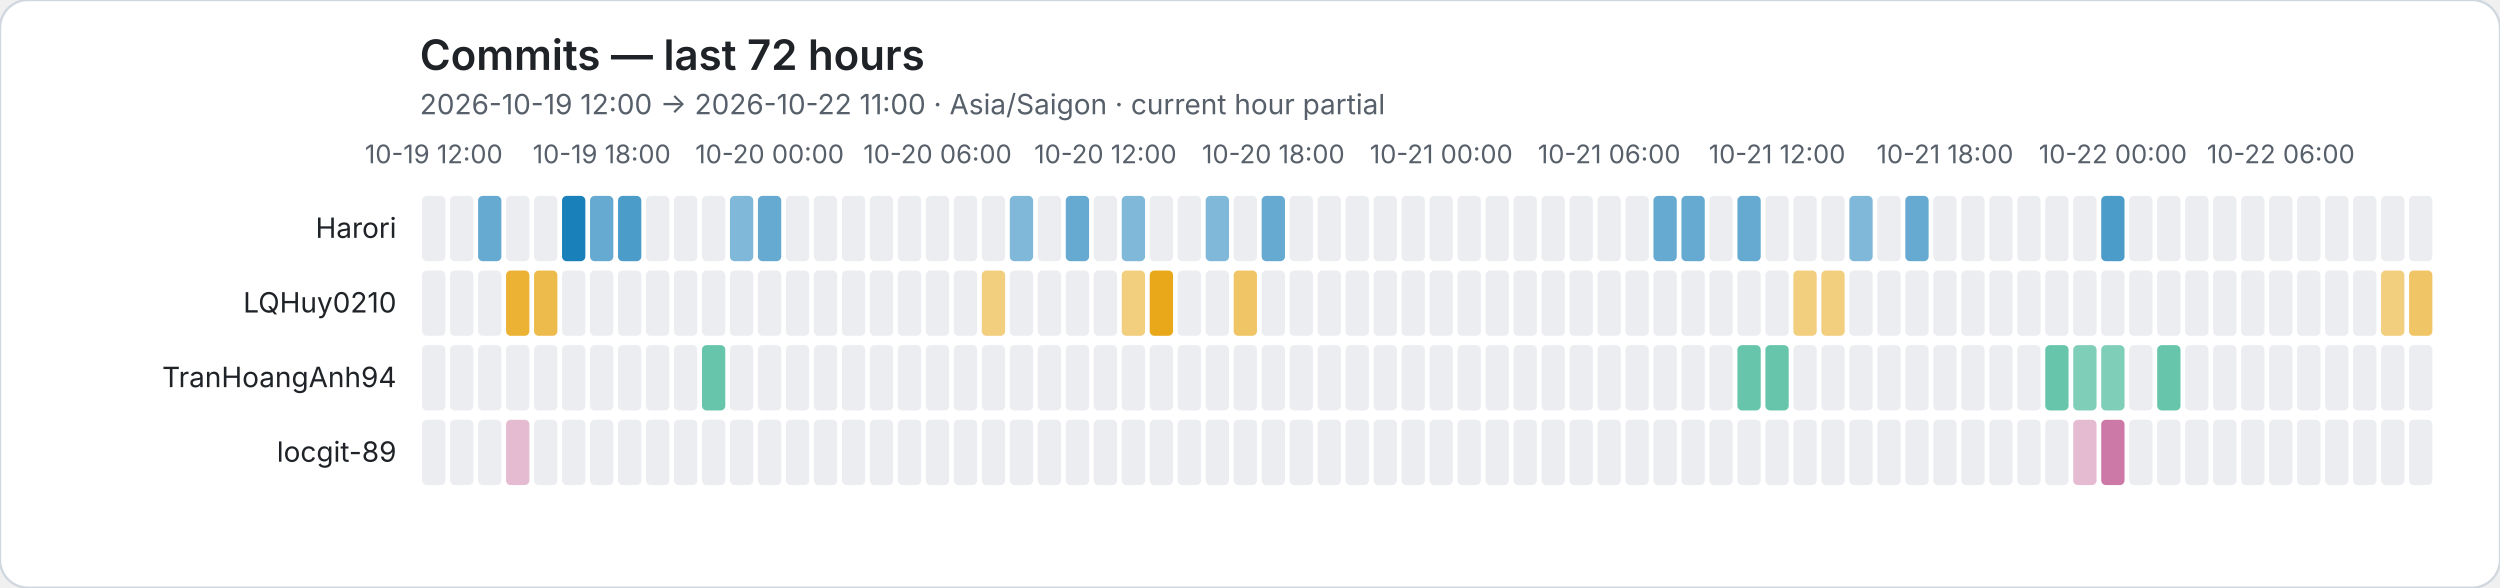
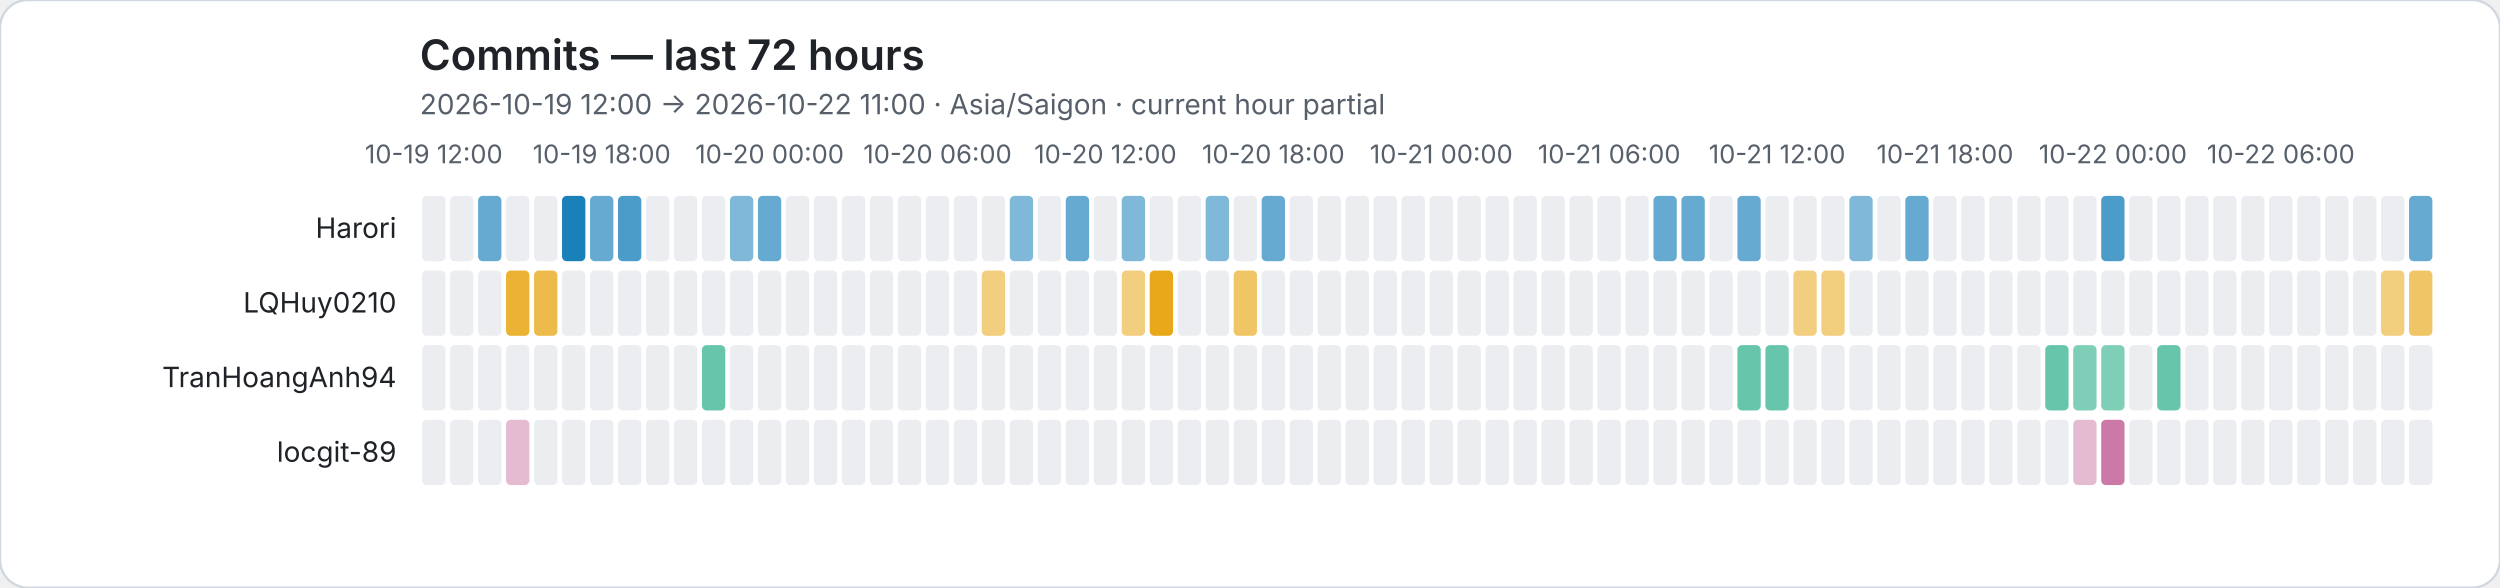
<svg xmlns="http://www.w3.org/2000/svg" role="img" viewBox="0 0 1072 252">
  <rect width="1072" height="252" rx="12" fill="#ffffff" stroke="#d0d7de" />
  <style>text{font-family:system-ui,-apple-system,BlinkMacSystemFont,"Segoe UI",sans-serif}.axis{fill:#57606a;font-size:11px}.heading{fill:#1f2328;font-size:18px;font-weight:600}.subheading{fill:#57606a;font-size:12px}.name{fill:#1f2328;font-size:12px}</style>
  <text class="heading" x="180" y="30">Commits — last 72 hours</text>
  <text class="subheading" x="180" y="49">2026-10-19 12:00 → 2026-10-22 11:00 · Asia/Saigon · current hour partial</text>
  <text class="axis" x="186" y="70" text-anchor="middle">10-19 12:00</text>
  <text class="axis" x="258" y="70" text-anchor="middle">10-19 18:00</text>
  <text class="axis" x="330" y="70" text-anchor="middle">10-20 00:00</text>
  <text class="axis" x="402" y="70" text-anchor="middle">10-20 06:00</text>
  <text class="axis" x="474" y="70" text-anchor="middle">10-20 12:00</text>
  <text class="axis" x="546" y="70" text-anchor="middle">10-20 18:00</text>
  <text class="axis" x="618" y="70" text-anchor="middle">10-21 00:00</text>
  <text class="axis" x="690" y="70" text-anchor="middle">10-21 06:00</text>
  <text class="axis" x="762" y="70" text-anchor="middle">10-21 12:00</text>
  <text class="axis" x="834" y="70" text-anchor="middle">10-21 18:00</text>
  <text class="axis" x="906" y="70" text-anchor="middle">10-22 00:00</text>
  <text class="axis" x="978" y="70" text-anchor="middle">10-22 06:00</text>
  <text class="name" x="170" y="102" text-anchor="end">Harori</text>
  <rect data-hour="0" x="181" y="84" width="10" height="28" rx="2" fill="#ebedf0" />
  <rect data-hour="1" x="193" y="84" width="10" height="28" rx="2" fill="#ebedf0" />
  <rect data-hour="2" x="205" y="84" width="10" height="28" rx="2" fill="rgba(0, 114, 178, 0.60)" />
  <rect data-hour="3" x="217" y="84" width="10" height="28" rx="2" fill="#ebedf0" />
  <rect data-hour="4" x="229" y="84" width="10" height="28" rx="2" fill="#ebedf0" />
  <rect data-hour="5" x="241" y="84" width="10" height="28" rx="2" fill="rgba(0, 114, 178, 0.90)" />
  <rect data-hour="6" x="253" y="84" width="10" height="28" rx="2" fill="rgba(0, 114, 178, 0.60)" />
  <rect data-hour="7" x="265" y="84" width="10" height="28" rx="2" fill="rgba(0, 114, 178, 0.70)" />
  <rect data-hour="8" x="277" y="84" width="10" height="28" rx="2" fill="#ebedf0" />
  <rect data-hour="9" x="289" y="84" width="10" height="28" rx="2" fill="#ebedf0" />
  <rect data-hour="10" x="301" y="84" width="10" height="28" rx="2" fill="#ebedf0" />
  <rect data-hour="11" x="313" y="84" width="10" height="28" rx="2" fill="rgba(0, 114, 178, 0.50)" />
  <rect data-hour="12" x="325" y="84" width="10" height="28" rx="2" fill="rgba(0, 114, 178, 0.60)" />
  <rect data-hour="13" x="337" y="84" width="10" height="28" rx="2" fill="#ebedf0" />
  <rect data-hour="14" x="349" y="84" width="10" height="28" rx="2" fill="#ebedf0" />
  <rect data-hour="15" x="361" y="84" width="10" height="28" rx="2" fill="#ebedf0" />
  <rect data-hour="16" x="373" y="84" width="10" height="28" rx="2" fill="#ebedf0" />
  <rect data-hour="17" x="385" y="84" width="10" height="28" rx="2" fill="#ebedf0" />
  <rect data-hour="18" x="397" y="84" width="10" height="28" rx="2" fill="#ebedf0" />
  <rect data-hour="19" x="409" y="84" width="10" height="28" rx="2" fill="#ebedf0" />
  <rect data-hour="20" x="421" y="84" width="10" height="28" rx="2" fill="#ebedf0" />
  <rect data-hour="21" x="433" y="84" width="10" height="28" rx="2" fill="rgba(0, 114, 178, 0.50)" />
  <rect data-hour="22" x="445" y="84" width="10" height="28" rx="2" fill="#ebedf0" />
  <rect data-hour="23" x="457" y="84" width="10" height="28" rx="2" fill="rgba(0, 114, 178, 0.60)" />
  <rect data-hour="24" x="469" y="84" width="10" height="28" rx="2" fill="#ebedf0" />
  <rect data-hour="25" x="481" y="84" width="10" height="28" rx="2" fill="rgba(0, 114, 178, 0.50)" />
  <rect data-hour="26" x="493" y="84" width="10" height="28" rx="2" fill="#ebedf0" />
  <rect data-hour="27" x="505" y="84" width="10" height="28" rx="2" fill="#ebedf0" />
  <rect data-hour="28" x="517" y="84" width="10" height="28" rx="2" fill="rgba(0, 114, 178, 0.50)" />
  <rect data-hour="29" x="529" y="84" width="10" height="28" rx="2" fill="#ebedf0" />
  <rect data-hour="30" x="541" y="84" width="10" height="28" rx="2" fill="rgba(0, 114, 178, 0.60)" />
  <rect data-hour="31" x="553" y="84" width="10" height="28" rx="2" fill="#ebedf0" />
  <rect data-hour="32" x="565" y="84" width="10" height="28" rx="2" fill="#ebedf0" />
  <rect data-hour="33" x="577" y="84" width="10" height="28" rx="2" fill="#ebedf0" />
  <rect data-hour="34" x="589" y="84" width="10" height="28" rx="2" fill="#ebedf0" />
  <rect data-hour="35" x="601" y="84" width="10" height="28" rx="2" fill="#ebedf0" />
  <rect data-hour="36" x="613" y="84" width="10" height="28" rx="2" fill="#ebedf0" />
  <rect data-hour="37" x="625" y="84" width="10" height="28" rx="2" fill="#ebedf0" />
  <rect data-hour="38" x="637" y="84" width="10" height="28" rx="2" fill="#ebedf0" />
  <rect data-hour="39" x="649" y="84" width="10" height="28" rx="2" fill="#ebedf0" />
  <rect data-hour="40" x="661" y="84" width="10" height="28" rx="2" fill="#ebedf0" />
  <rect data-hour="41" x="673" y="84" width="10" height="28" rx="2" fill="#ebedf0" />
  <rect data-hour="42" x="685" y="84" width="10" height="28" rx="2" fill="#ebedf0" />
  <rect data-hour="43" x="697" y="84" width="10" height="28" rx="2" fill="#ebedf0" />
  <rect data-hour="44" x="709" y="84" width="10" height="28" rx="2" fill="rgba(0, 114, 178, 0.60)" />
  <rect data-hour="45" x="721" y="84" width="10" height="28" rx="2" fill="rgba(0, 114, 178, 0.60)" />
  <rect data-hour="46" x="733" y="84" width="10" height="28" rx="2" fill="#ebedf0" />
  <rect data-hour="47" x="745" y="84" width="10" height="28" rx="2" fill="rgba(0, 114, 178, 0.60)" />
  <rect data-hour="48" x="757" y="84" width="10" height="28" rx="2" fill="#ebedf0" />
  <rect data-hour="49" x="769" y="84" width="10" height="28" rx="2" fill="#ebedf0" />
  <rect data-hour="50" x="781" y="84" width="10" height="28" rx="2" fill="#ebedf0" />
  <rect data-hour="51" x="793" y="84" width="10" height="28" rx="2" fill="rgba(0, 114, 178, 0.50)" />
  <rect data-hour="52" x="805" y="84" width="10" height="28" rx="2" fill="#ebedf0" />
  <rect data-hour="53" x="817" y="84" width="10" height="28" rx="2" fill="rgba(0, 114, 178, 0.60)" />
  <rect data-hour="54" x="829" y="84" width="10" height="28" rx="2" fill="#ebedf0" />
  <rect data-hour="55" x="841" y="84" width="10" height="28" rx="2" fill="#ebedf0" />
  <rect data-hour="56" x="853" y="84" width="10" height="28" rx="2" fill="#ebedf0" />
  <rect data-hour="57" x="865" y="84" width="10" height="28" rx="2" fill="#ebedf0" />
  <rect data-hour="58" x="877" y="84" width="10" height="28" rx="2" fill="#ebedf0" />
  <rect data-hour="59" x="889" y="84" width="10" height="28" rx="2" fill="#ebedf0" />
  <rect data-hour="60" x="901" y="84" width="10" height="28" rx="2" fill="rgba(0, 114, 178, 0.70)" />
  <rect data-hour="61" x="913" y="84" width="10" height="28" rx="2" fill="#ebedf0" />
  <rect data-hour="62" x="925" y="84" width="10" height="28" rx="2" fill="#ebedf0" />
  <rect data-hour="63" x="937" y="84" width="10" height="28" rx="2" fill="#ebedf0" />
  <rect data-hour="64" x="949" y="84" width="10" height="28" rx="2" fill="#ebedf0" />
  <rect data-hour="65" x="961" y="84" width="10" height="28" rx="2" fill="#ebedf0" />
  <rect data-hour="66" x="973" y="84" width="10" height="28" rx="2" fill="#ebedf0" />
  <rect data-hour="67" x="985" y="84" width="10" height="28" rx="2" fill="#ebedf0" />
  <rect data-hour="68" x="997" y="84" width="10" height="28" rx="2" fill="#ebedf0" />
  <rect data-hour="69" x="1009" y="84" width="10" height="28" rx="2" fill="#ebedf0" />
  <rect data-hour="70" x="1021" y="84" width="10" height="28" rx="2" fill="#ebedf0" />
-   <rect data-hour="71" x="1033" y="84" width="10" height="28" rx="2" fill="#ebedf0" />
+   <rect data-hour="71" x="1033" y="84" width="10" height="28" rx="2" fill="rgba(0, 114, 178, 0.60)" />
  <text class="name" x="170" y="134" text-anchor="end">LQHuy0210</text>
  <rect data-hour="0" x="181" y="116" width="10" height="28" rx="2" fill="#ebedf0" />
  <rect data-hour="1" x="193" y="116" width="10" height="28" rx="2" fill="#ebedf0" />
  <rect data-hour="2" x="205" y="116" width="10" height="28" rx="2" fill="#ebedf0" />
  <rect data-hour="3" x="217" y="116" width="10" height="28" rx="2" fill="rgba(230, 159, 0, 0.80)" />
  <rect data-hour="4" x="229" y="116" width="10" height="28" rx="2" fill="rgba(230, 159, 0, 0.70)" />
  <rect data-hour="5" x="241" y="116" width="10" height="28" rx="2" fill="#ebedf0" />
  <rect data-hour="6" x="253" y="116" width="10" height="28" rx="2" fill="#ebedf0" />
  <rect data-hour="7" x="265" y="116" width="10" height="28" rx="2" fill="#ebedf0" />
  <rect data-hour="8" x="277" y="116" width="10" height="28" rx="2" fill="#ebedf0" />
  <rect data-hour="9" x="289" y="116" width="10" height="28" rx="2" fill="#ebedf0" />
  <rect data-hour="10" x="301" y="116" width="10" height="28" rx="2" fill="#ebedf0" />
  <rect data-hour="11" x="313" y="116" width="10" height="28" rx="2" fill="#ebedf0" />
  <rect data-hour="12" x="325" y="116" width="10" height="28" rx="2" fill="#ebedf0" />
  <rect data-hour="13" x="337" y="116" width="10" height="28" rx="2" fill="#ebedf0" />
  <rect data-hour="14" x="349" y="116" width="10" height="28" rx="2" fill="#ebedf0" />
  <rect data-hour="15" x="361" y="116" width="10" height="28" rx="2" fill="#ebedf0" />
  <rect data-hour="16" x="373" y="116" width="10" height="28" rx="2" fill="#ebedf0" />
  <rect data-hour="17" x="385" y="116" width="10" height="28" rx="2" fill="#ebedf0" />
  <rect data-hour="18" x="397" y="116" width="10" height="28" rx="2" fill="#ebedf0" />
  <rect data-hour="19" x="409" y="116" width="10" height="28" rx="2" fill="#ebedf0" />
  <rect data-hour="20" x="421" y="116" width="10" height="28" rx="2" fill="rgba(230, 159, 0, 0.50)" />
  <rect data-hour="21" x="433" y="116" width="10" height="28" rx="2" fill="#ebedf0" />
  <rect data-hour="22" x="445" y="116" width="10" height="28" rx="2" fill="#ebedf0" />
  <rect data-hour="23" x="457" y="116" width="10" height="28" rx="2" fill="#ebedf0" />
  <rect data-hour="24" x="469" y="116" width="10" height="28" rx="2" fill="#ebedf0" />
  <rect data-hour="25" x="481" y="116" width="10" height="28" rx="2" fill="rgba(230, 159, 0, 0.50)" />
  <rect data-hour="26" x="493" y="116" width="10" height="28" rx="2" fill="rgba(230, 159, 0, 0.90)" />
  <rect data-hour="27" x="505" y="116" width="10" height="28" rx="2" fill="#ebedf0" />
  <rect data-hour="28" x="517" y="116" width="10" height="28" rx="2" fill="#ebedf0" />
  <rect data-hour="29" x="529" y="116" width="10" height="28" rx="2" fill="rgba(230, 159, 0, 0.60)" />
  <rect data-hour="30" x="541" y="116" width="10" height="28" rx="2" fill="#ebedf0" />
  <rect data-hour="31" x="553" y="116" width="10" height="28" rx="2" fill="#ebedf0" />
  <rect data-hour="32" x="565" y="116" width="10" height="28" rx="2" fill="#ebedf0" />
  <rect data-hour="33" x="577" y="116" width="10" height="28" rx="2" fill="#ebedf0" />
  <rect data-hour="34" x="589" y="116" width="10" height="28" rx="2" fill="#ebedf0" />
  <rect data-hour="35" x="601" y="116" width="10" height="28" rx="2" fill="#ebedf0" />
  <rect data-hour="36" x="613" y="116" width="10" height="28" rx="2" fill="#ebedf0" />
  <rect data-hour="37" x="625" y="116" width="10" height="28" rx="2" fill="#ebedf0" />
  <rect data-hour="38" x="637" y="116" width="10" height="28" rx="2" fill="#ebedf0" />
  <rect data-hour="39" x="649" y="116" width="10" height="28" rx="2" fill="#ebedf0" />
  <rect data-hour="40" x="661" y="116" width="10" height="28" rx="2" fill="#ebedf0" />
  <rect data-hour="41" x="673" y="116" width="10" height="28" rx="2" fill="#ebedf0" />
  <rect data-hour="42" x="685" y="116" width="10" height="28" rx="2" fill="#ebedf0" />
  <rect data-hour="43" x="697" y="116" width="10" height="28" rx="2" fill="#ebedf0" />
  <rect data-hour="44" x="709" y="116" width="10" height="28" rx="2" fill="#ebedf0" />
  <rect data-hour="45" x="721" y="116" width="10" height="28" rx="2" fill="#ebedf0" />
  <rect data-hour="46" x="733" y="116" width="10" height="28" rx="2" fill="#ebedf0" />
  <rect data-hour="47" x="745" y="116" width="10" height="28" rx="2" fill="#ebedf0" />
  <rect data-hour="48" x="757" y="116" width="10" height="28" rx="2" fill="#ebedf0" />
  <rect data-hour="49" x="769" y="116" width="10" height="28" rx="2" fill="rgba(230, 159, 0, 0.50)" />
  <rect data-hour="50" x="781" y="116" width="10" height="28" rx="2" fill="rgba(230, 159, 0, 0.50)" />
  <rect data-hour="51" x="793" y="116" width="10" height="28" rx="2" fill="#ebedf0" />
  <rect data-hour="52" x="805" y="116" width="10" height="28" rx="2" fill="#ebedf0" />
  <rect data-hour="53" x="817" y="116" width="10" height="28" rx="2" fill="#ebedf0" />
  <rect data-hour="54" x="829" y="116" width="10" height="28" rx="2" fill="#ebedf0" />
  <rect data-hour="55" x="841" y="116" width="10" height="28" rx="2" fill="#ebedf0" />
  <rect data-hour="56" x="853" y="116" width="10" height="28" rx="2" fill="#ebedf0" />
  <rect data-hour="57" x="865" y="116" width="10" height="28" rx="2" fill="#ebedf0" />
  <rect data-hour="58" x="877" y="116" width="10" height="28" rx="2" fill="#ebedf0" />
  <rect data-hour="59" x="889" y="116" width="10" height="28" rx="2" fill="#ebedf0" />
  <rect data-hour="60" x="901" y="116" width="10" height="28" rx="2" fill="#ebedf0" />
  <rect data-hour="61" x="913" y="116" width="10" height="28" rx="2" fill="#ebedf0" />
  <rect data-hour="62" x="925" y="116" width="10" height="28" rx="2" fill="#ebedf0" />
  <rect data-hour="63" x="937" y="116" width="10" height="28" rx="2" fill="#ebedf0" />
  <rect data-hour="64" x="949" y="116" width="10" height="28" rx="2" fill="#ebedf0" />
  <rect data-hour="65" x="961" y="116" width="10" height="28" rx="2" fill="#ebedf0" />
  <rect data-hour="66" x="973" y="116" width="10" height="28" rx="2" fill="#ebedf0" />
  <rect data-hour="67" x="985" y="116" width="10" height="28" rx="2" fill="#ebedf0" />
  <rect data-hour="68" x="997" y="116" width="10" height="28" rx="2" fill="#ebedf0" />
  <rect data-hour="69" x="1009" y="116" width="10" height="28" rx="2" fill="#ebedf0" />
  <rect data-hour="70" x="1021" y="116" width="10" height="28" rx="2" fill="rgba(230, 159, 0, 0.50)" />
  <rect data-hour="71" x="1033" y="116" width="10" height="28" rx="2" fill="rgba(230, 159, 0, 0.60)" />
  <text class="name" x="170" y="166" text-anchor="end">TranHoangAnh94</text>
  <rect data-hour="0" x="181" y="148" width="10" height="28" rx="2" fill="#ebedf0" />
  <rect data-hour="1" x="193" y="148" width="10" height="28" rx="2" fill="#ebedf0" />
  <rect data-hour="2" x="205" y="148" width="10" height="28" rx="2" fill="#ebedf0" />
  <rect data-hour="3" x="217" y="148" width="10" height="28" rx="2" fill="#ebedf0" />
  <rect data-hour="4" x="229" y="148" width="10" height="28" rx="2" fill="#ebedf0" />
  <rect data-hour="5" x="241" y="148" width="10" height="28" rx="2" fill="#ebedf0" />
  <rect data-hour="6" x="253" y="148" width="10" height="28" rx="2" fill="#ebedf0" />
  <rect data-hour="7" x="265" y="148" width="10" height="28" rx="2" fill="#ebedf0" />
  <rect data-hour="8" x="277" y="148" width="10" height="28" rx="2" fill="#ebedf0" />
  <rect data-hour="9" x="289" y="148" width="10" height="28" rx="2" fill="#ebedf0" />
  <rect data-hour="10" x="301" y="148" width="10" height="28" rx="2" fill="rgba(0, 158, 115, 0.60)" />
  <rect data-hour="11" x="313" y="148" width="10" height="28" rx="2" fill="#ebedf0" />
  <rect data-hour="12" x="325" y="148" width="10" height="28" rx="2" fill="#ebedf0" />
  <rect data-hour="13" x="337" y="148" width="10" height="28" rx="2" fill="#ebedf0" />
  <rect data-hour="14" x="349" y="148" width="10" height="28" rx="2" fill="#ebedf0" />
  <rect data-hour="15" x="361" y="148" width="10" height="28" rx="2" fill="#ebedf0" />
  <rect data-hour="16" x="373" y="148" width="10" height="28" rx="2" fill="#ebedf0" />
  <rect data-hour="17" x="385" y="148" width="10" height="28" rx="2" fill="#ebedf0" />
  <rect data-hour="18" x="397" y="148" width="10" height="28" rx="2" fill="#ebedf0" />
  <rect data-hour="19" x="409" y="148" width="10" height="28" rx="2" fill="#ebedf0" />
  <rect data-hour="20" x="421" y="148" width="10" height="28" rx="2" fill="#ebedf0" />
  <rect data-hour="21" x="433" y="148" width="10" height="28" rx="2" fill="#ebedf0" />
  <rect data-hour="22" x="445" y="148" width="10" height="28" rx="2" fill="#ebedf0" />
  <rect data-hour="23" x="457" y="148" width="10" height="28" rx="2" fill="#ebedf0" />
  <rect data-hour="24" x="469" y="148" width="10" height="28" rx="2" fill="#ebedf0" />
  <rect data-hour="25" x="481" y="148" width="10" height="28" rx="2" fill="#ebedf0" />
  <rect data-hour="26" x="493" y="148" width="10" height="28" rx="2" fill="#ebedf0" />
  <rect data-hour="27" x="505" y="148" width="10" height="28" rx="2" fill="#ebedf0" />
  <rect data-hour="28" x="517" y="148" width="10" height="28" rx="2" fill="#ebedf0" />
  <rect data-hour="29" x="529" y="148" width="10" height="28" rx="2" fill="#ebedf0" />
  <rect data-hour="30" x="541" y="148" width="10" height="28" rx="2" fill="#ebedf0" />
  <rect data-hour="31" x="553" y="148" width="10" height="28" rx="2" fill="#ebedf0" />
  <rect data-hour="32" x="565" y="148" width="10" height="28" rx="2" fill="#ebedf0" />
  <rect data-hour="33" x="577" y="148" width="10" height="28" rx="2" fill="#ebedf0" />
  <rect data-hour="34" x="589" y="148" width="10" height="28" rx="2" fill="#ebedf0" />
  <rect data-hour="35" x="601" y="148" width="10" height="28" rx="2" fill="#ebedf0" />
  <rect data-hour="36" x="613" y="148" width="10" height="28" rx="2" fill="#ebedf0" />
  <rect data-hour="37" x="625" y="148" width="10" height="28" rx="2" fill="#ebedf0" />
  <rect data-hour="38" x="637" y="148" width="10" height="28" rx="2" fill="#ebedf0" />
  <rect data-hour="39" x="649" y="148" width="10" height="28" rx="2" fill="#ebedf0" />
  <rect data-hour="40" x="661" y="148" width="10" height="28" rx="2" fill="#ebedf0" />
  <rect data-hour="41" x="673" y="148" width="10" height="28" rx="2" fill="#ebedf0" />
  <rect data-hour="42" x="685" y="148" width="10" height="28" rx="2" fill="#ebedf0" />
  <rect data-hour="43" x="697" y="148" width="10" height="28" rx="2" fill="#ebedf0" />
  <rect data-hour="44" x="709" y="148" width="10" height="28" rx="2" fill="#ebedf0" />
  <rect data-hour="45" x="721" y="148" width="10" height="28" rx="2" fill="#ebedf0" />
  <rect data-hour="46" x="733" y="148" width="10" height="28" rx="2" fill="#ebedf0" />
  <rect data-hour="47" x="745" y="148" width="10" height="28" rx="2" fill="rgba(0, 158, 115, 0.60)" />
  <rect data-hour="48" x="757" y="148" width="10" height="28" rx="2" fill="rgba(0, 158, 115, 0.60)" />
  <rect data-hour="49" x="769" y="148" width="10" height="28" rx="2" fill="#ebedf0" />
  <rect data-hour="50" x="781" y="148" width="10" height="28" rx="2" fill="#ebedf0" />
  <rect data-hour="51" x="793" y="148" width="10" height="28" rx="2" fill="#ebedf0" />
  <rect data-hour="52" x="805" y="148" width="10" height="28" rx="2" fill="#ebedf0" />
  <rect data-hour="53" x="817" y="148" width="10" height="28" rx="2" fill="#ebedf0" />
  <rect data-hour="54" x="829" y="148" width="10" height="28" rx="2" fill="#ebedf0" />
  <rect data-hour="55" x="841" y="148" width="10" height="28" rx="2" fill="#ebedf0" />
  <rect data-hour="56" x="853" y="148" width="10" height="28" rx="2" fill="#ebedf0" />
  <rect data-hour="57" x="865" y="148" width="10" height="28" rx="2" fill="#ebedf0" />
  <rect data-hour="58" x="877" y="148" width="10" height="28" rx="2" fill="rgba(0, 158, 115, 0.60)" />
  <rect data-hour="59" x="889" y="148" width="10" height="28" rx="2" fill="rgba(0, 158, 115, 0.50)" />
  <rect data-hour="60" x="901" y="148" width="10" height="28" rx="2" fill="rgba(0, 158, 115, 0.50)" />
  <rect data-hour="61" x="913" y="148" width="10" height="28" rx="2" fill="#ebedf0" />
  <rect data-hour="62" x="925" y="148" width="10" height="28" rx="2" fill="rgba(0, 158, 115, 0.60)" />
  <rect data-hour="63" x="937" y="148" width="10" height="28" rx="2" fill="#ebedf0" />
  <rect data-hour="64" x="949" y="148" width="10" height="28" rx="2" fill="#ebedf0" />
  <rect data-hour="65" x="961" y="148" width="10" height="28" rx="2" fill="#ebedf0" />
  <rect data-hour="66" x="973" y="148" width="10" height="28" rx="2" fill="#ebedf0" />
  <rect data-hour="67" x="985" y="148" width="10" height="28" rx="2" fill="#ebedf0" />
  <rect data-hour="68" x="997" y="148" width="10" height="28" rx="2" fill="#ebedf0" />
  <rect data-hour="69" x="1009" y="148" width="10" height="28" rx="2" fill="#ebedf0" />
  <rect data-hour="70" x="1021" y="148" width="10" height="28" rx="2" fill="#ebedf0" />
  <rect data-hour="71" x="1033" y="148" width="10" height="28" rx="2" fill="#ebedf0" />
  <text class="name" x="170" y="198" text-anchor="end">locgit-89</text>
  <rect data-hour="0" x="181" y="180" width="10" height="28" rx="2" fill="#ebedf0" />
  <rect data-hour="1" x="193" y="180" width="10" height="28" rx="2" fill="#ebedf0" />
  <rect data-hour="2" x="205" y="180" width="10" height="28" rx="2" fill="#ebedf0" />
  <rect data-hour="3" x="217" y="180" width="10" height="28" rx="2" fill="rgba(204, 121, 167, 0.50)" />
  <rect data-hour="4" x="229" y="180" width="10" height="28" rx="2" fill="#ebedf0" />
  <rect data-hour="5" x="241" y="180" width="10" height="28" rx="2" fill="#ebedf0" />
  <rect data-hour="6" x="253" y="180" width="10" height="28" rx="2" fill="#ebedf0" />
  <rect data-hour="7" x="265" y="180" width="10" height="28" rx="2" fill="#ebedf0" />
  <rect data-hour="8" x="277" y="180" width="10" height="28" rx="2" fill="#ebedf0" />
  <rect data-hour="9" x="289" y="180" width="10" height="28" rx="2" fill="#ebedf0" />
  <rect data-hour="10" x="301" y="180" width="10" height="28" rx="2" fill="#ebedf0" />
  <rect data-hour="11" x="313" y="180" width="10" height="28" rx="2" fill="#ebedf0" />
  <rect data-hour="12" x="325" y="180" width="10" height="28" rx="2" fill="#ebedf0" />
  <rect data-hour="13" x="337" y="180" width="10" height="28" rx="2" fill="#ebedf0" />
  <rect data-hour="14" x="349" y="180" width="10" height="28" rx="2" fill="#ebedf0" />
  <rect data-hour="15" x="361" y="180" width="10" height="28" rx="2" fill="#ebedf0" />
  <rect data-hour="16" x="373" y="180" width="10" height="28" rx="2" fill="#ebedf0" />
  <rect data-hour="17" x="385" y="180" width="10" height="28" rx="2" fill="#ebedf0" />
  <rect data-hour="18" x="397" y="180" width="10" height="28" rx="2" fill="#ebedf0" />
  <rect data-hour="19" x="409" y="180" width="10" height="28" rx="2" fill="#ebedf0" />
  <rect data-hour="20" x="421" y="180" width="10" height="28" rx="2" fill="#ebedf0" />
  <rect data-hour="21" x="433" y="180" width="10" height="28" rx="2" fill="#ebedf0" />
  <rect data-hour="22" x="445" y="180" width="10" height="28" rx="2" fill="#ebedf0" />
  <rect data-hour="23" x="457" y="180" width="10" height="28" rx="2" fill="#ebedf0" />
  <rect data-hour="24" x="469" y="180" width="10" height="28" rx="2" fill="#ebedf0" />
  <rect data-hour="25" x="481" y="180" width="10" height="28" rx="2" fill="#ebedf0" />
  <rect data-hour="26" x="493" y="180" width="10" height="28" rx="2" fill="#ebedf0" />
  <rect data-hour="27" x="505" y="180" width="10" height="28" rx="2" fill="#ebedf0" />
  <rect data-hour="28" x="517" y="180" width="10" height="28" rx="2" fill="#ebedf0" />
  <rect data-hour="29" x="529" y="180" width="10" height="28" rx="2" fill="#ebedf0" />
  <rect data-hour="30" x="541" y="180" width="10" height="28" rx="2" fill="#ebedf0" />
  <rect data-hour="31" x="553" y="180" width="10" height="28" rx="2" fill="#ebedf0" />
  <rect data-hour="32" x="565" y="180" width="10" height="28" rx="2" fill="#ebedf0" />
  <rect data-hour="33" x="577" y="180" width="10" height="28" rx="2" fill="#ebedf0" />
  <rect data-hour="34" x="589" y="180" width="10" height="28" rx="2" fill="#ebedf0" />
  <rect data-hour="35" x="601" y="180" width="10" height="28" rx="2" fill="#ebedf0" />
  <rect data-hour="36" x="613" y="180" width="10" height="28" rx="2" fill="#ebedf0" />
  <rect data-hour="37" x="625" y="180" width="10" height="28" rx="2" fill="#ebedf0" />
  <rect data-hour="38" x="637" y="180" width="10" height="28" rx="2" fill="#ebedf0" />
  <rect data-hour="39" x="649" y="180" width="10" height="28" rx="2" fill="#ebedf0" />
  <rect data-hour="40" x="661" y="180" width="10" height="28" rx="2" fill="#ebedf0" />
  <rect data-hour="41" x="673" y="180" width="10" height="28" rx="2" fill="#ebedf0" />
  <rect data-hour="42" x="685" y="180" width="10" height="28" rx="2" fill="#ebedf0" />
  <rect data-hour="43" x="697" y="180" width="10" height="28" rx="2" fill="#ebedf0" />
  <rect data-hour="44" x="709" y="180" width="10" height="28" rx="2" fill="#ebedf0" />
  <rect data-hour="45" x="721" y="180" width="10" height="28" rx="2" fill="#ebedf0" />
  <rect data-hour="46" x="733" y="180" width="10" height="28" rx="2" fill="#ebedf0" />
  <rect data-hour="47" x="745" y="180" width="10" height="28" rx="2" fill="#ebedf0" />
  <rect data-hour="48" x="757" y="180" width="10" height="28" rx="2" fill="#ebedf0" />
  <rect data-hour="49" x="769" y="180" width="10" height="28" rx="2" fill="#ebedf0" />
  <rect data-hour="50" x="781" y="180" width="10" height="28" rx="2" fill="#ebedf0" />
  <rect data-hour="51" x="793" y="180" width="10" height="28" rx="2" fill="#ebedf0" />
  <rect data-hour="52" x="805" y="180" width="10" height="28" rx="2" fill="#ebedf0" />
  <rect data-hour="53" x="817" y="180" width="10" height="28" rx="2" fill="#ebedf0" />
  <rect data-hour="54" x="829" y="180" width="10" height="28" rx="2" fill="#ebedf0" />
  <rect data-hour="55" x="841" y="180" width="10" height="28" rx="2" fill="#ebedf0" />
  <rect data-hour="56" x="853" y="180" width="10" height="28" rx="2" fill="#ebedf0" />
  <rect data-hour="57" x="865" y="180" width="10" height="28" rx="2" fill="#ebedf0" />
  <rect data-hour="58" x="877" y="180" width="10" height="28" rx="2" fill="#ebedf0" />
  <rect data-hour="59" x="889" y="180" width="10" height="28" rx="2" fill="rgba(204, 121, 167, 0.50)" />
  <rect data-hour="60" x="901" y="180" width="10" height="28" rx="2" fill="rgba(204, 121, 167, 1.00)" />
  <rect data-hour="61" x="913" y="180" width="10" height="28" rx="2" fill="#ebedf0" />
  <rect data-hour="62" x="925" y="180" width="10" height="28" rx="2" fill="#ebedf0" />
  <rect data-hour="63" x="937" y="180" width="10" height="28" rx="2" fill="#ebedf0" />
  <rect data-hour="64" x="949" y="180" width="10" height="28" rx="2" fill="#ebedf0" />
  <rect data-hour="65" x="961" y="180" width="10" height="28" rx="2" fill="#ebedf0" />
  <rect data-hour="66" x="973" y="180" width="10" height="28" rx="2" fill="#ebedf0" />
  <rect data-hour="67" x="985" y="180" width="10" height="28" rx="2" fill="#ebedf0" />
  <rect data-hour="68" x="997" y="180" width="10" height="28" rx="2" fill="#ebedf0" />
  <rect data-hour="69" x="1009" y="180" width="10" height="28" rx="2" fill="#ebedf0" />
  <rect data-hour="70" x="1021" y="180" width="10" height="28" rx="2" fill="#ebedf0" />
  <rect data-hour="71" x="1033" y="180" width="10" height="28" rx="2" fill="#ebedf0" />
</svg>
